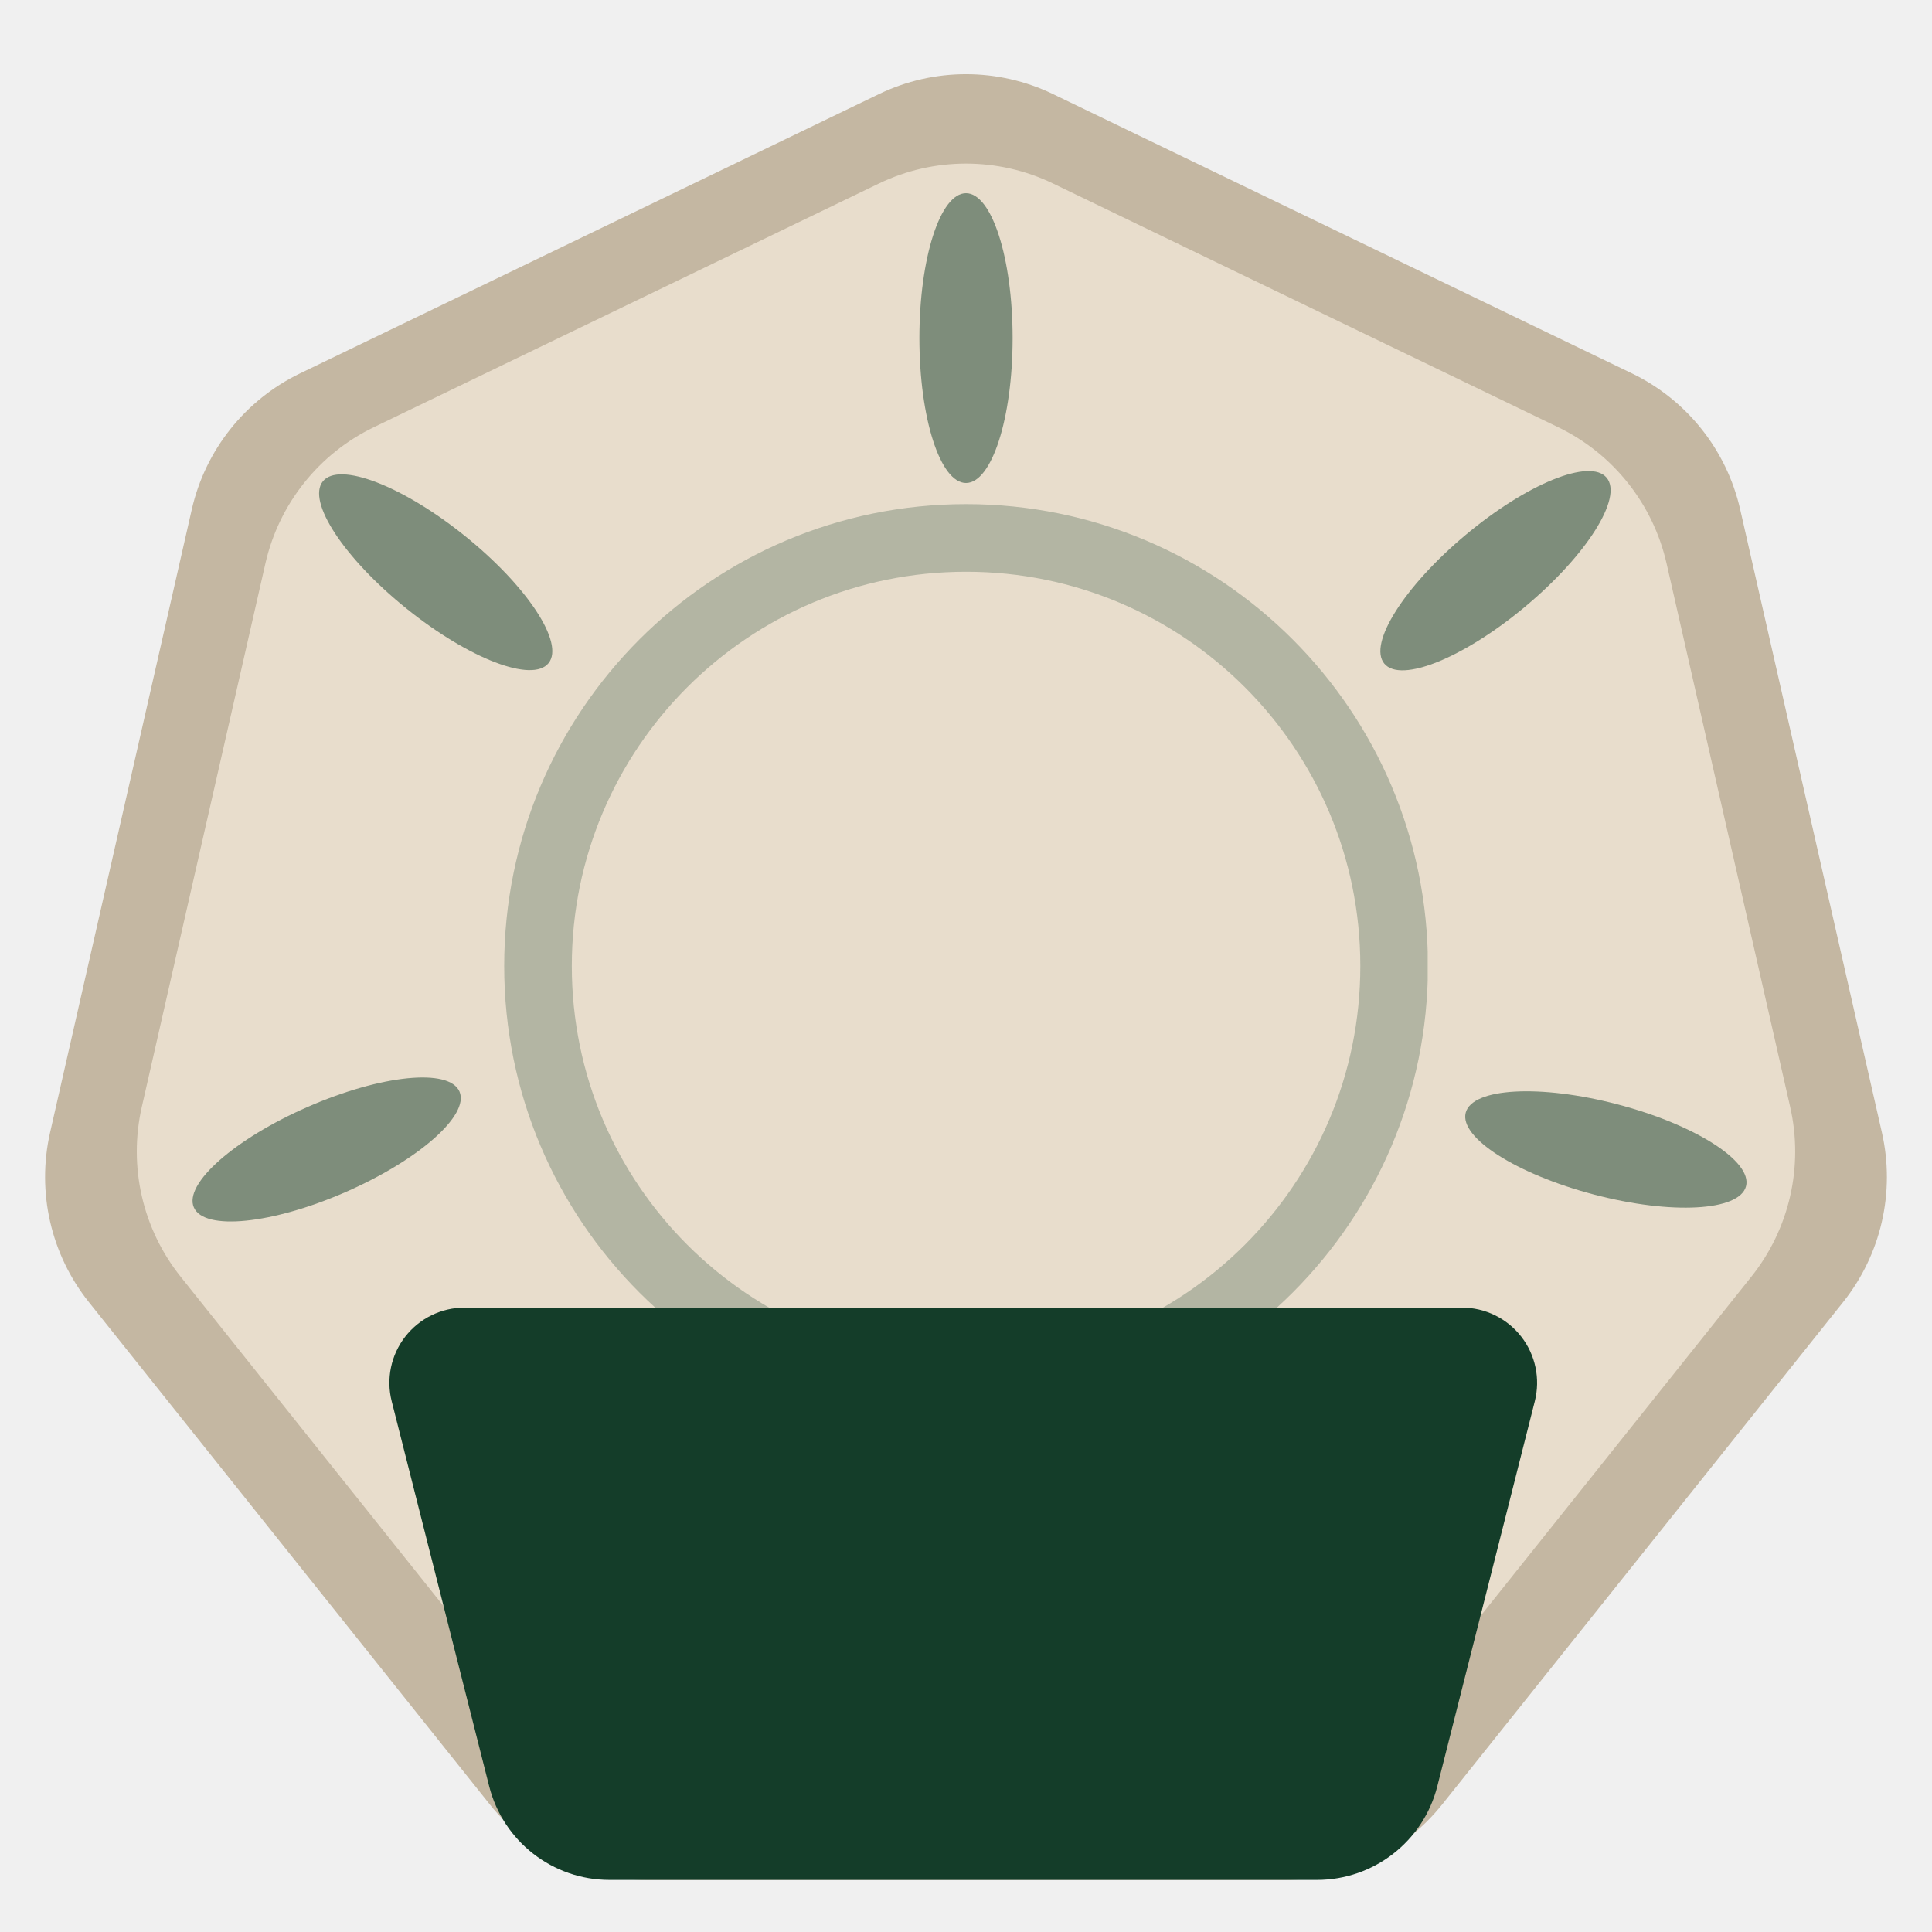
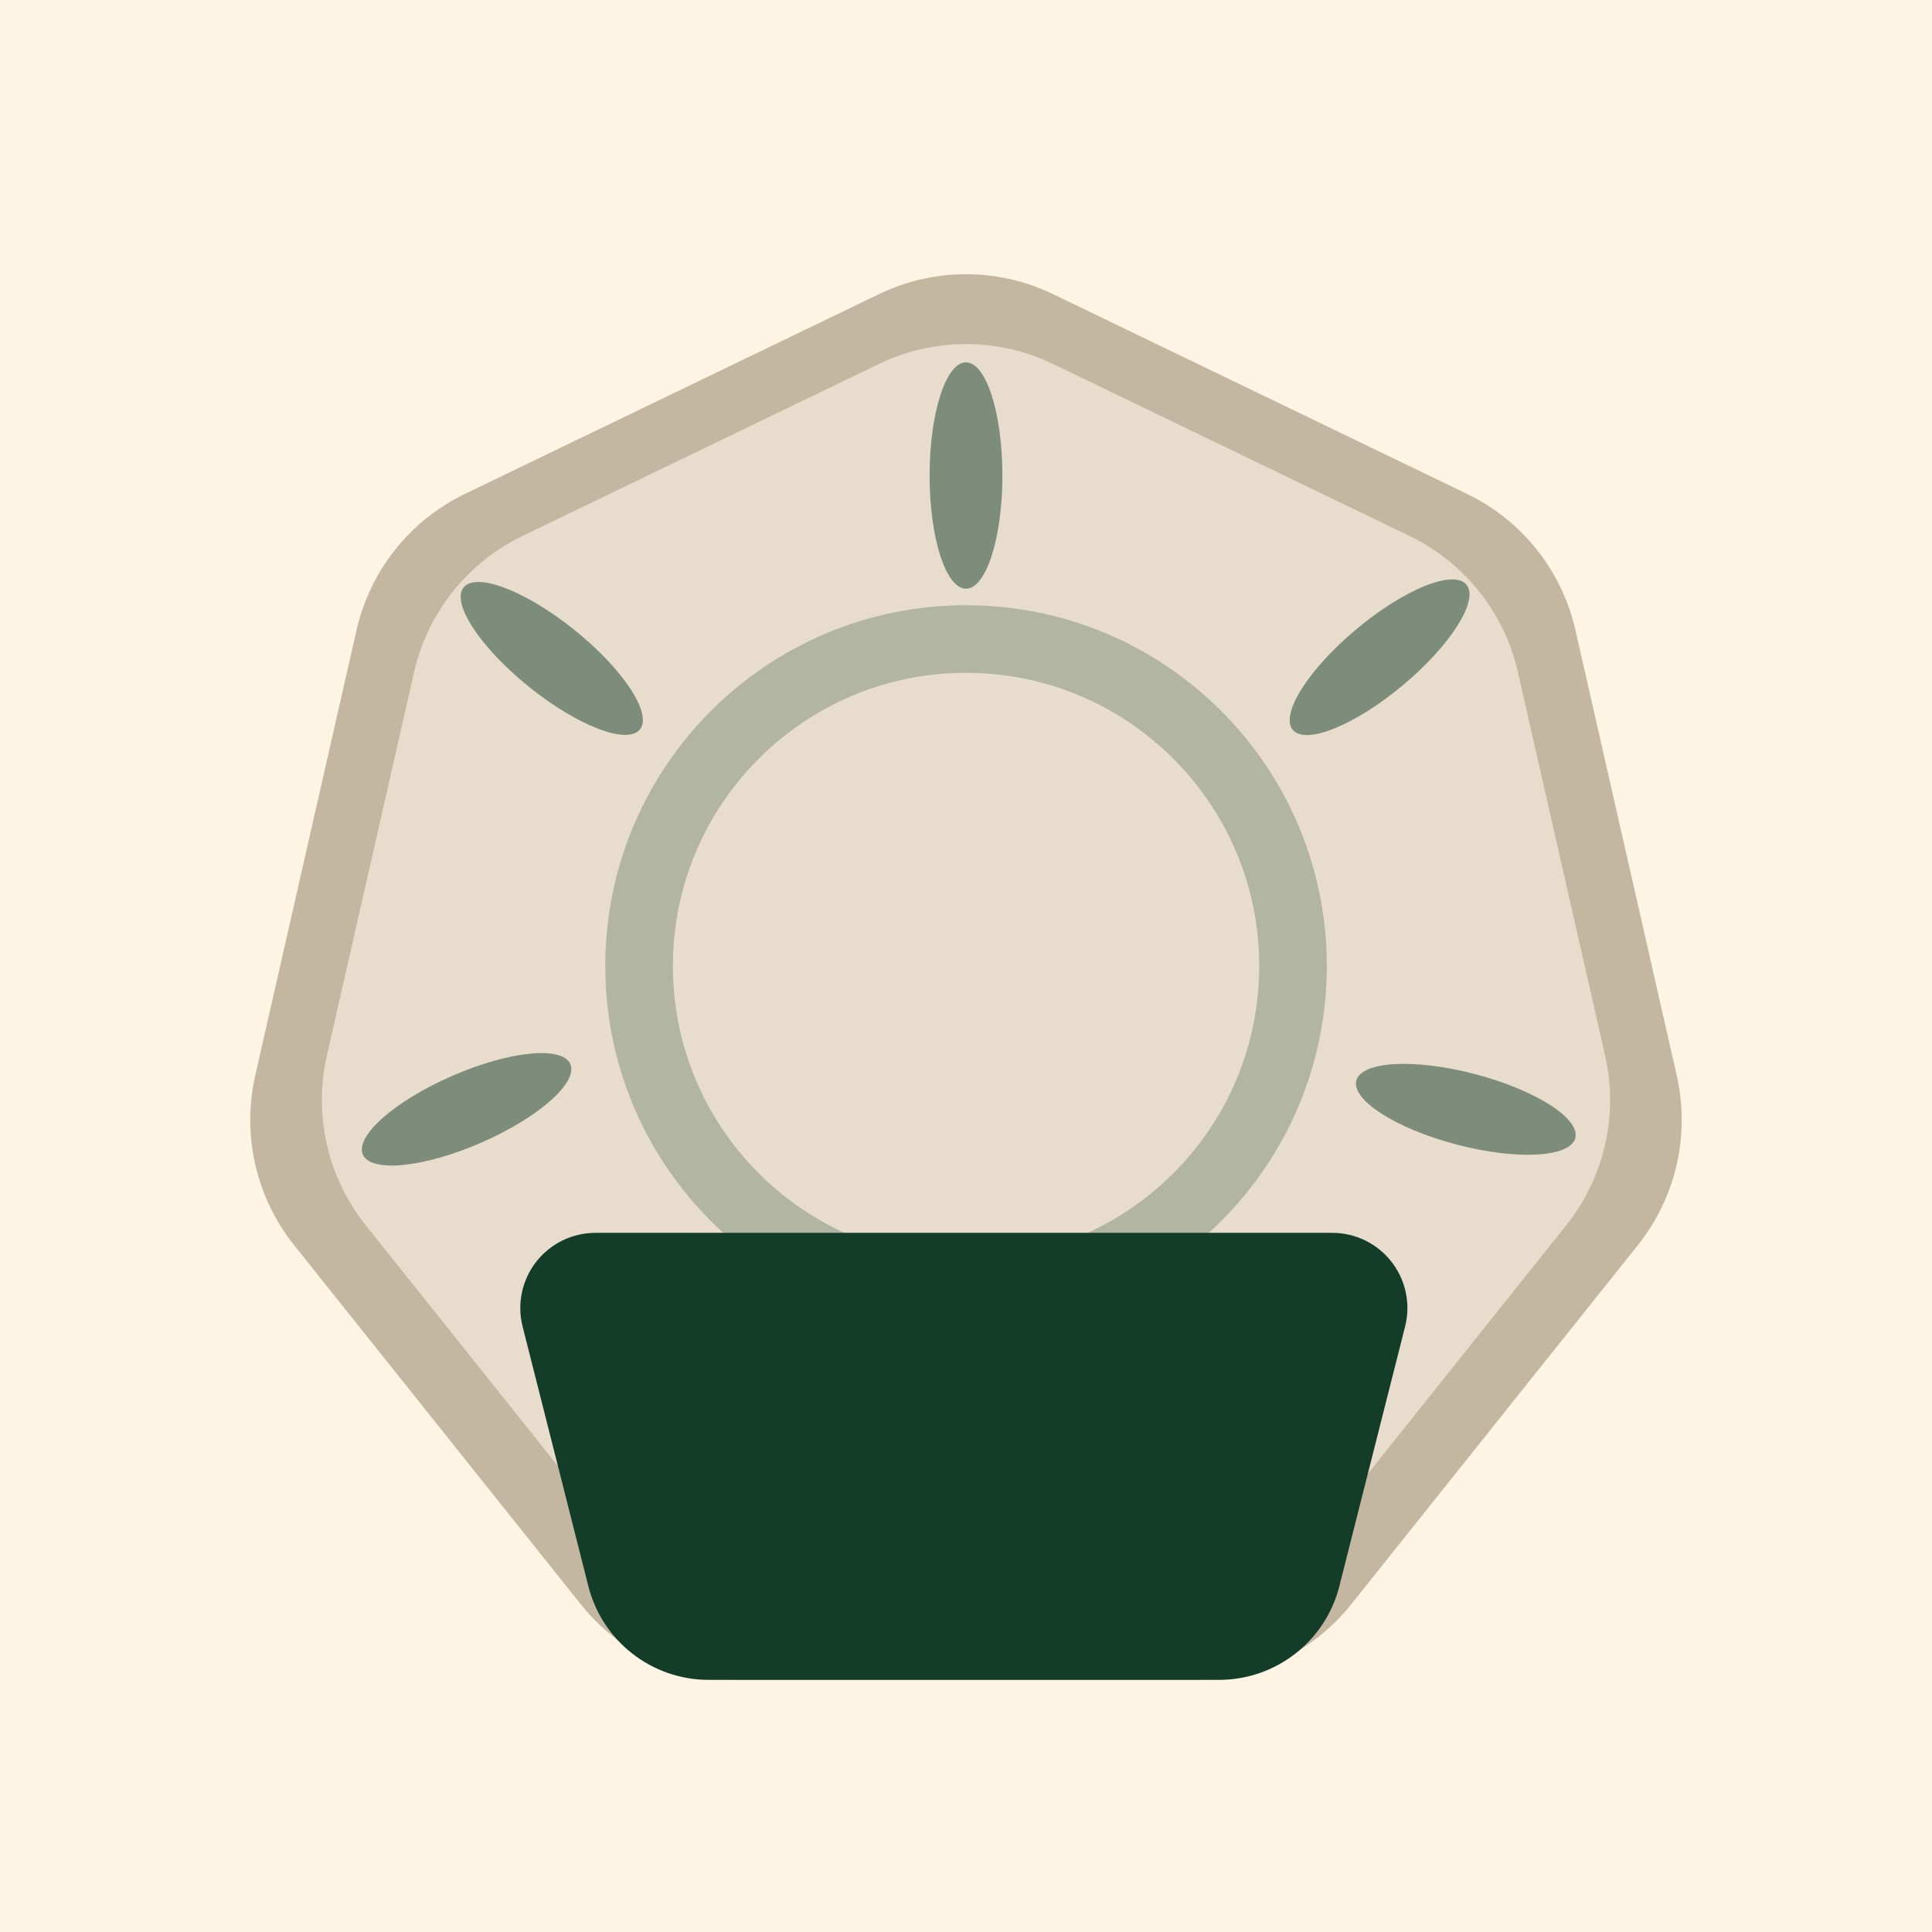
<svg xmlns="http://www.w3.org/2000/svg" width="2000" zoomAndPan="magnify" viewBox="0 0 1500 1500" height="2000" preserveAspectRatio="xMidYMid meet" version="1.0">
  <defs>
-     <filter x="0%" y="0%" width="100%" height="100%" id="074b6f2488">
+     <filter x="0%" y="0%" width="100%" height="100%" id="4eef89c4c0">
      <feColorMatrix values="0 0 0 0 1 0 0 0 0 1 0 0 0 0 1 0 0 0 1 0" color-interpolation-filters="sRGB" />
    </filter>
-     <clipPath id="e243444a38">
-       <path d="M 35 57.07 L 1465 57.07 L 1465 1459.559 L 35 1459.559 Z M 35 57.07 " clip-rule="nonzero" />
-     </clipPath>
-     <clipPath id="87c9927efd">
-       <path d="M 817.539 73.031 L 1266.914 289.852 C 1309.598 310.449 1340.582 349.363 1351.094 395.574 L 1461.102 879.273 C 1471.613 925.492 1460.516 973.98 1430.945 1011.023 L 1119.715 1400.945 C 1090.145 1437.988 1045.324 1459.559 997.93 1459.559 L 502.055 1459.559 C 454.656 1459.559 409.836 1437.988 380.27 1400.945 L 69.035 1011.023 C 39.469 973.98 28.371 925.492 38.883 879.273 L 148.891 395.574 C 159.402 349.363 190.387 310.449 233.07 289.852 L 682.445 73.031 C 725.121 52.441 774.863 52.441 817.539 73.031 Z M 817.539 73.031 " clip-rule="nonzero" />
-     </clipPath>
-     <clipPath id="aeeea04fb6">
-       <path d="M 0 0.07 L 1430 0.07 L 1430 1402.559 L 0 1402.559 Z M 0 0.07 " clip-rule="nonzero" />
-     </clipPath>
-     <clipPath id="9492924d4f">
-       <path d="M 782.539 16.031 L 1231.914 232.852 C 1274.598 253.449 1305.582 292.363 1316.094 338.574 L 1426.102 822.273 C 1436.613 868.492 1425.516 916.98 1395.945 954.023 L 1084.715 1343.945 C 1055.145 1380.988 1010.324 1402.559 962.93 1402.559 L 467.055 1402.559 C 419.656 1402.559 374.836 1380.988 345.27 1343.945 L 34.035 954.023 C 4.469 916.98 -6.629 868.492 3.883 822.273 L 113.891 338.574 C 124.402 292.363 155.387 253.449 198.07 232.852 L 647.445 16.031 C 690.121 -4.559 739.863 -4.559 782.539 16.031 Z M 782.539 16.031 " clip-rule="nonzero" />
-     </clipPath>
-     <clipPath id="07dfef0034">
-       <rect x="0" width="1430" y="0" height="1403" />
-     </clipPath>
-     <clipPath id="c1e7fd1394">
-       <path d="M 106 127 L 1394 127 L 1394 1390.137 L 106 1390.137 Z M 106 127 " clip-rule="nonzero" />
-     </clipPath>
-     <clipPath id="4d6b66206f">
-       <path d="M 817.539 142.453 L 1209.73 331.684 C 1252.414 352.281 1283.398 391.191 1293.91 437.406 L 1389.902 859.473 C 1400.414 905.688 1389.316 954.176 1359.746 991.219 L 1088.121 1331.523 C 1058.551 1368.566 1013.73 1390.137 966.332 1390.137 L 533.652 1390.137 C 486.254 1390.137 441.434 1368.566 411.863 1331.523 L 140.238 991.219 C 110.672 954.176 99.57 905.688 110.082 859.473 L 206.074 437.406 C 216.586 391.191 247.57 352.281 290.254 331.684 L 682.445 142.453 C 725.121 121.859 774.863 121.859 817.539 142.453 Z M 817.539 142.453 " clip-rule="nonzero" />
-     </clipPath>
-     <clipPath id="223485ddad">
-       <path d="M 0 0 L 1288 0 L 1288 1263.137 L 0 1263.137 Z M 0 0 " clip-rule="nonzero" />
-     </clipPath>
-     <clipPath id="21857658b1">
-       <path d="M 711.539 15.453 L 1103.73 204.684 C 1146.414 225.281 1177.398 264.191 1187.91 310.406 L 1283.902 732.473 C 1294.414 778.688 1283.316 827.176 1253.746 864.219 L 982.121 1204.523 C 952.551 1241.566 907.73 1263.137 860.332 1263.137 L 427.652 1263.137 C 380.254 1263.137 335.434 1241.566 305.863 1204.523 L 34.238 864.219 C 4.672 827.176 -6.43 778.688 4.082 732.473 L 100.074 310.406 C 110.586 264.191 141.57 225.281 184.254 204.684 L 576.445 15.453 C 619.121 -5.141 668.863 -5.141 711.539 15.453 Z M 711.539 15.453 " clip-rule="nonzero" />
-     </clipPath>
-     <clipPath id="6983177e55">
-       <rect x="0" width="1288" y="0" height="1264" />
-     </clipPath>
-     <mask id="ba50786e3c">
-       <g filter="url(#074b6f2488)">
+     <clipPath id="766851b989">
+       <path d="M 194 212 L 1306 212 L 1306 1304.246 L 194 1304.246 Z M 194 212 " clip-rule="nonzero" />
+     </clipPath>
+     <clipPath id="bd46863947">
+       <path d="M 817.539 228.344 L 1138.98 383.438 C 1181.668 404.035 1212.652 442.949 1223.16 489.164 L 1301.809 834.973 C 1312.32 881.188 1301.223 929.676 1271.656 966.719 L 1049.031 1245.629 C 1019.461 1282.676 974.641 1304.246 927.242 1304.246 L 572.742 1304.246 C 525.348 1304.246 480.523 1282.676 450.957 1245.629 L 228.332 966.719 C 198.762 929.676 187.664 881.188 198.176 834.973 L 276.824 489.164 C 287.336 442.949 318.32 404.035 361.004 383.438 L 682.445 228.344 C 725.125 207.754 774.863 207.754 817.539 228.344 Z M 817.539 228.344 " clip-rule="nonzero" />
+     </clipPath>
+     <clipPath id="eb0b012473">
+       <path d="M 0 0 L 1112 0 L 1112 1092.246 L 0 1092.246 Z M 0 0 " clip-rule="nonzero" />
+     </clipPath>
+     <clipPath id="2a5f9973e2">
+       <path d="M 623.539 16.344 L 944.98 171.438 C 987.668 192.035 1018.652 230.949 1029.16 277.164 L 1107.809 622.973 C 1118.32 669.188 1107.223 717.676 1077.656 754.719 L 855.031 1033.629 C 825.461 1070.676 780.641 1092.246 733.242 1092.246 L 378.742 1092.246 C 331.348 1092.246 286.523 1070.676 256.957 1033.629 L 34.332 754.719 C 4.762 717.676 -6.336 669.188 4.176 622.973 L 82.824 277.164 C 93.336 230.949 124.32 192.035 167.004 171.438 L 488.445 16.344 C 531.125 -4.246 580.863 -4.246 623.539 16.344 Z M 623.539 16.344 " clip-rule="nonzero" />
+     </clipPath>
+     <clipPath id="903fcb6556">
+       <rect x="0" width="1112" y="0" height="1093" />
+     </clipPath>
+     <clipPath id="84b9d25f49">
+       <path d="M 249 267 L 1251 267 L 1251 1250.02 L 249 1250.02 Z M 249 267 " clip-rule="nonzero" />
+     </clipPath>
+     <clipPath id="2878e9a036">
+       <path d="M 817.543 282.57 L 1094.316 416.113 C 1137 436.711 1167.984 475.621 1178.496 521.836 L 1246.195 819.504 C 1256.707 865.719 1245.609 914.207 1216.039 951.25 L 1024.352 1191.406 C 994.781 1228.449 949.961 1250.02 902.566 1250.02 L 597.422 1250.02 C 550.027 1250.02 505.207 1228.449 475.637 1191.406 L 283.949 951.25 C 254.379 914.207 243.281 865.719 253.793 819.504 L 321.492 521.836 C 332.004 475.621 362.988 436.711 405.672 416.113 L 682.445 282.57 C 725.125 261.98 774.863 261.98 817.543 282.57 Z M 817.543 282.57 " clip-rule="nonzero" />
+     </clipPath>
+     <clipPath id="8cae89dc1d">
+       <path d="M 0 0 L 1002 0 L 1002 983.02 L 0 983.02 Z M 0 0 " clip-rule="nonzero" />
+     </clipPath>
+     <clipPath id="bc68bc54b9">
+       <path d="M 568.543 15.57 L 845.316 149.113 C 888 169.711 918.984 208.621 929.496 254.836 L 997.195 552.504 C 1007.707 598.719 996.609 647.207 967.039 684.25 L 775.352 924.406 C 745.781 961.449 700.961 983.02 653.566 983.02 L 348.422 983.02 C 301.027 983.02 256.207 961.449 226.637 924.406 L 34.949 684.25 C 5.379 647.207 -5.719 598.719 4.793 552.504 L 72.492 254.836 C 83.004 208.621 113.988 169.711 156.672 149.113 L 433.445 15.57 C 476.125 -5.02 525.863 -5.02 568.543 15.57 Z M 568.543 15.57 " clip-rule="nonzero" />
+     </clipPath>
+     <clipPath id="ebe71f461b">
+       <rect x="0" width="1002" y="0" height="984" />
+     </clipPath>
+     <mask id="d17e5914d2">
+       <g filter="url(#4eef89c4c0)">
        <rect x="-150" width="1800" fill="#000000" y="-150" height="1800" fill-opacity="0.25" />
      </g>
    </mask>
-     <clipPath id="a3a96afc9d">
-       <path d="M 213.453 213.398 L 930.453 213.398 L 930.453 930.398 L 213.453 930.398 Z M 213.453 213.398 " clip-rule="nonzero" />
-     </clipPath>
-     <clipPath id="4dfe33c46c">
-       <path d="M 572.055 213.398 C 374.004 213.398 213.453 373.949 213.453 572 C 213.453 770.051 374.004 930.598 572.055 930.598 C 770.102 930.598 930.652 770.051 930.652 572 C 930.652 373.949 770.102 213.398 572.055 213.398 Z M 572.055 213.398 " clip-rule="nonzero" />
-     </clipPath>
-     <clipPath id="67ee064bb2">
-       <rect x="0" width="1144" y="0" height="1144" />
-     </clipPath>
-     <clipPath id="61ea863e93">
-       <path d="M 302 1015.23 L 1193.453 1015.23 L 1193.453 1459.559 L 302 1459.559 Z M 302 1015.23 " clip-rule="nonzero" />
-     </clipPath>
-     <clipPath id="2488cd1e1c">
-       <path d="M 473.203 1459.559 L 1022.523 1459.559 C 1066.629 1459.559 1105.105 1429.613 1115.93 1386.855 L 1191.613 1087.938 C 1196.031 1070.48 1192.148 1051.961 1181.09 1037.754 C 1170.027 1023.543 1153.027 1015.23 1135.023 1015.23 L 360.703 1015.23 C 342.699 1015.23 325.699 1023.543 314.637 1037.754 C 303.578 1051.961 299.695 1070.48 304.113 1087.938 L 379.797 1386.855 C 390.621 1429.613 429.098 1459.559 473.203 1459.559 Z M 473.203 1459.559 " clip-rule="nonzero" />
-     </clipPath>
-     <clipPath id="18f9fba1b5">
-       <path d="M 0 0.23 L 891.453 0.23 L 891.453 444.559 L 0 444.559 Z M 0 0.23 " clip-rule="nonzero" />
-     </clipPath>
-     <clipPath id="54094fb1a0">
-       <path d="M 171.203 444.559 L 720.523 444.559 C 764.629 444.559 803.105 414.613 813.93 371.855 L 889.613 72.938 C 894.031 55.48 890.148 36.961 879.09 22.754 C 868.027 8.543 851.027 0.23 833.023 0.23 L 58.703 0.23 C 40.699 0.23 23.699 8.543 12.637 22.754 C 1.578 36.961 -2.305 55.48 2.113 72.938 L 77.797 371.855 C 88.621 414.613 127.098 444.559 171.203 444.559 Z M 171.203 444.559 " clip-rule="nonzero" />
-     </clipPath>
-     <clipPath id="a00e442a91">
-       <rect x="0" width="892" y="0" height="445" />
-     </clipPath>
-     <mask id="b860c1d951">
-       <g filter="url(#074b6f2488)">
-         <rect x="-150" width="1800" fill="#000000" y="-150" height="1800" fill-opacity="0.5" />
-       </g>
-     </mask>
-     <clipPath id="f5ff426f96">
-       <path d="M 0.812 1 L 73.188 1 L 73.188 226 L 0.812 226 Z M 0.812 1 " clip-rule="nonzero" />
-     </clipPath>
-     <clipPath id="3ea955c29f">
-       <path d="M 0.812 113.5 C 0.812 51.367 17.016 1 37 1 C 56.984 1 73.188 51.367 73.188 113.5 C 73.188 175.633 56.984 226 37 226 C 17.016 226 0.812 175.633 0.812 113.5 Z M 0.812 113.5 " clip-rule="nonzero" />
-     </clipPath>
-     <clipPath id="f8727215c7">
-       <path d="M 0.812 0 L 73.188 0 L 73.188 225 L 0.812 225 Z M 0.812 0 " clip-rule="nonzero" />
-     </clipPath>
-     <clipPath id="dc4a9da99b">
-       <path d="M 0.812 112.5 C 0.812 50.367 17.016 0 37 0 C 56.984 0 73.188 50.367 73.188 112.5 C 73.188 174.633 56.984 225 37 225 C 17.016 225 0.812 174.633 0.812 112.5 Z M 0.812 112.5 " clip-rule="nonzero" />
-     </clipPath>
-     <clipPath id="ad1c39a069">
-       <rect x="0" width="74" y="0" height="225" />
-     </clipPath>
-     <clipPath id="01e6d075e8">
-       <rect x="0" width="74" y="0" height="227" />
-     </clipPath>
-     <mask id="e030658d2d">
-       <g filter="url(#074b6f2488)">
-         <rect x="-150" width="1800" fill="#000000" y="-150" height="1800" fill-opacity="0.5" />
-       </g>
-     </mask>
-     <clipPath id="2962cd096e">
-       <path d="M 20 23 L 200 23 L 200 179 L 20 179 Z M 20 23 " clip-rule="nonzero" />
-     </clipPath>
-     <clipPath id="3b1d1a6757">
-       <path d="M 0.586 145.523 L 173.191 1.121 L 219.633 56.633 L 47.027 201.035 Z M 0.586 145.523 " clip-rule="nonzero" />
-     </clipPath>
-     <clipPath id="4f640de60e">
-       <path d="M 86.875 73.336 C 134.527 33.469 183.555 13.574 196.379 28.902 C 209.203 44.234 180.969 88.98 133.312 128.848 C 85.66 168.715 36.633 188.609 23.809 173.277 C 10.984 157.949 39.219 113.203 86.875 73.336 Z M 86.875 73.336 " clip-rule="nonzero" />
-     </clipPath>
-     <clipPath id="18f6df565b">
-       <path d="M 0 0 L 180 0 L 180 156 L 0 156 Z M 0 0 " clip-rule="nonzero" />
-     </clipPath>
-     <clipPath id="348d5f7f13">
-       <path d="M -19.414 122.523 L 153.191 -21.879 L 199.633 33.633 L 27.027 178.035 Z M -19.414 122.523 " clip-rule="nonzero" />
-     </clipPath>
-     <clipPath id="1574381247">
-       <path d="M 66.875 50.336 C 114.527 10.469 163.555 -9.426 176.379 5.902 C 189.203 21.234 160.969 65.98 113.312 105.848 C 65.66 145.715 16.633 165.609 3.809 150.277 C -9.016 134.949 19.219 90.203 66.875 50.336 Z M 66.875 50.336 " clip-rule="nonzero" />
-     </clipPath>
-     <clipPath id="a47ffd88e1">
-       <rect x="0" width="180" y="0" height="156" />
-     </clipPath>
-     <clipPath id="8ff92833f8">
-       <rect x="0" width="220" y="0" height="202" />
-     </clipPath>
-     <mask id="1add710698">
-       <g filter="url(#074b6f2488)">
-         <rect x="-150" width="1800" fill="#000000" y="-150" height="1800" fill-opacity="0.5" />
-       </g>
-     </mask>
-     <clipPath id="013b79cdf3">
-       <path d="M 9 19 L 228 19 L 228 110 L 9 110 Z M 9 19 " clip-rule="nonzero" />
-     </clipPath>
-     <clipPath id="6a35c09329">
-       <path d="M 19.172 0.883 L 236.836 58.027 L 218.457 128.031 L 0.793 70.887 Z M 19.172 0.883 " clip-rule="nonzero" />
-     </clipPath>
-     <clipPath id="43ccfd4fe9">
-       <path d="M 127.984 29.449 C 188.078 45.227 232.68 73.688 227.605 93.02 C 222.531 112.352 169.699 115.23 109.605 99.453 C 49.508 83.676 4.906 55.215 9.98 35.887 C 15.055 16.555 67.887 13.672 127.984 29.449 Z M 127.984 29.449 " clip-rule="nonzero" />
-     </clipPath>
-     <clipPath id="ca96f1ac4b">
-       <path d="M 0 0 L 219 0 L 219 91 L 0 91 Z M 0 0 " clip-rule="nonzero" />
-     </clipPath>
-     <clipPath id="3d453e967b">
-       <path d="M 10.172 -18.117 L 227.836 39.027 L 209.457 109.031 L -8.207 51.887 Z M 10.172 -18.117 " clip-rule="nonzero" />
-     </clipPath>
-     <clipPath id="df52a5c414">
-       <path d="M 118.984 10.449 C 179.078 26.227 223.68 54.688 218.605 74.02 C 213.531 93.352 160.699 96.23 100.605 80.453 C 40.508 64.676 -4.094 36.215 0.98 16.887 C 6.055 -2.445 58.887 -5.328 118.984 10.449 Z M 118.984 10.449 " clip-rule="nonzero" />
-     </clipPath>
-     <clipPath id="703aa201bd">
-       <rect x="0" width="219" y="0" height="91" />
-     </clipPath>
-     <clipPath id="5372a54fe3">
-       <rect x="0" width="237" y="0" height="129" />
-     </clipPath>
-     <mask id="6377c3d7ee">
-       <g filter="url(#074b6f2488)">
-         <rect x="-150" width="1800" fill="#000000" y="-150" height="1800" fill-opacity="0.5" />
-       </g>
-     </mask>
-     <clipPath id="9eb6076330">
-       <path d="M 14 22 L 223 22 L 223 135 L 14 135 Z M 14 22 " clip-rule="nonzero" />
-     </clipPath>
-     <clipPath id="cfbb57992b">
-       <path d="M 236.203 66.633 L 29.941 156.625 L 0.996 90.289 L 207.262 0.297 Z M 236.203 66.633 " clip-rule="nonzero" />
-     </clipPath>
-     <clipPath id="3bb809c9f9">
-       <path d="M 133.09 111.621 C 76.145 136.465 23.5 141.758 15.508 123.441 C 7.516 105.121 47.203 70.129 104.148 45.285 C 161.098 20.438 213.742 15.145 221.734 33.465 C 229.727 51.781 190.039 86.773 133.09 111.621 Z M 133.09 111.621 " clip-rule="nonzero" />
-     </clipPath>
-     <clipPath id="863b5ee9d0">
-       <path d="M 0 0 L 209 0 L 209 113 L 0 113 Z M 0 0 " clip-rule="nonzero" />
-     </clipPath>
-     <clipPath id="85d86246a2">
-       <path d="M 222.203 44.633 L 15.941 134.625 L -13.004 68.289 L 193.262 -21.703 Z M 222.203 44.633 " clip-rule="nonzero" />
-     </clipPath>
-     <clipPath id="f7d3353271">
-       <path d="M 119.09 89.621 C 62.145 114.465 9.5 119.758 1.508 101.441 C -6.484 83.121 33.203 48.129 90.148 23.285 C 147.098 -1.562 199.742 -6.855 207.734 11.465 C 215.727 29.781 176.039 64.773 119.09 89.621 Z M 119.09 89.621 " clip-rule="nonzero" />
-     </clipPath>
-     <clipPath id="382a5c63f4">
-       <rect x="0" width="209" y="0" height="113" />
-     </clipPath>
-     <clipPath id="3340c1e5bb">
-       <rect x="0" width="237" y="0" height="157" />
-     </clipPath>
-     <mask id="dfc7daa52c">
-       <g filter="url(#074b6f2488)">
-         <rect x="-150" width="1800" fill="#000000" y="-150" height="1800" fill-opacity="0.5" />
-       </g>
-     </mask>
-     <clipPath id="e6c59f5c32">
-       <path d="M 20 23 L 202 23 L 202 176 L 20 176 Z M 20 23 " clip-rule="nonzero" />
-     </clipPath>
-     <clipPath id="6a87f4eca7">
-       <path d="M 176.207 198.035 L 0.93 56.891 L 46.32 0.52 L 221.602 141.664 Z M 176.207 198.035 " clip-rule="nonzero" />
-     </clipPath>
-     <clipPath id="8ed3a4f996">
-       <path d="M 88.586 127.477 C 40.191 88.508 11.121 44.301 23.656 28.734 C 36.191 13.168 85.582 32.137 133.977 71.105 C 182.371 110.074 211.438 154.281 198.902 169.848 C 186.367 185.414 136.977 166.445 88.586 127.477 Z M 88.586 127.477 " clip-rule="nonzero" />
-     </clipPath>
-     <clipPath id="4fc1c4f7d5">
-       <path d="M 0 0 L 182 0 L 182 153 L 0 153 Z M 0 0 " clip-rule="nonzero" />
-     </clipPath>
-     <clipPath id="37c2a3611f">
-       <path d="M 156.207 175.035 L -19.07 33.891 L 26.32 -22.48 L 201.602 118.664 Z M 156.207 175.035 " clip-rule="nonzero" />
-     </clipPath>
-     <clipPath id="e39831ad43">
-       <path d="M 68.586 104.477 C 20.191 65.508 -8.879 21.301 3.656 5.734 C 16.191 -9.832 65.582 9.137 113.977 48.105 C 162.371 87.074 191.438 131.281 178.902 146.848 C 166.367 162.414 116.977 143.445 68.586 104.477 Z M 68.586 104.477 " clip-rule="nonzero" />
-     </clipPath>
-     <clipPath id="208cd9d7ea">
-       <rect x="0" width="182" y="0" height="153" />
-     </clipPath>
-     <clipPath id="abe5189b2d">
-       <rect x="0" width="222" y="0" height="199" />
+     <clipPath id="9f221e626d">
+       <path d="M 210.934 210.895 L 771.137 210.895 L 771.137 771.098 L 210.934 771.098 Z M 210.934 210.895 " clip-rule="nonzero" />
+     </clipPath>
+     <clipPath id="a0b3a19e60">
+       <path d="M 491.035 210.895 C 336.34 210.895 210.934 336.297 210.934 490.996 C 210.934 645.691 336.34 771.098 491.035 771.098 C 645.734 771.098 771.137 645.691 771.137 490.996 C 771.137 336.297 645.734 210.895 491.035 210.895 Z M 491.035 210.895 " clip-rule="nonzero" />
+     </clipPath>
+     <clipPath id="56d2a22443">
+       <rect x="0" width="982" y="0" height="982" />
+     </clipPath>
+     <clipPath id="7be03489ac">
+       <path d="M 403.602 957.176 L 1093 957.176 L 1093 1304.246 L 403.602 1304.246 Z M 403.602 957.176 " clip-rule="nonzero" />
+     </clipPath>
+     <clipPath id="76d6c2305b">
+       <path d="M 550.207 1304.246 L 946.453 1304.246 C 990.562 1304.246 1029.035 1274.297 1039.863 1231.543 L 1090.922 1029.883 C 1095.34 1012.426 1091.457 993.906 1080.395 979.695 C 1069.336 965.488 1052.336 957.176 1034.328 957.176 L 462.332 957.176 C 444.324 957.176 427.328 965.488 416.266 979.695 C 405.207 993.906 401.32 1012.426 405.742 1029.883 L 456.801 1231.543 C 467.625 1274.297 506.102 1304.246 550.207 1304.246 Z M 550.207 1304.246 " clip-rule="nonzero" />
+     </clipPath>
+     <clipPath id="aeb445a76c">
+       <path d="M 0.602 0.176 L 690 0.176 L 690 347.246 L 0.602 347.246 Z M 0.602 0.176 " clip-rule="nonzero" />
+     </clipPath>
+     <clipPath id="9e398723ba">
+       <path d="M 147.207 347.246 L 543.453 347.246 C 587.562 347.246 626.035 317.297 636.863 274.543 L 687.922 72.883 C 692.34 55.426 688.457 36.906 677.395 22.695 C 666.336 8.488 649.336 0.176 631.328 0.176 L 59.332 0.176 C 41.324 0.176 24.328 8.488 13.266 22.695 C 2.207 36.906 -1.68 55.426 2.742 72.883 L 53.801 274.543 C 64.625 317.297 103.102 347.246 147.207 347.246 Z M 147.207 347.246 " clip-rule="nonzero" />
+     </clipPath>
+     <clipPath id="f8391ef190">
+       <rect x="0" width="690" y="0" height="348" />
+     </clipPath>
+     <mask id="0a9946a6bd">
+       <g filter="url(#4eef89c4c0)">
+         <rect x="-150" width="1800" fill="#000000" y="-150" height="1800" fill-opacity="0.5" />
+       </g>
+     </mask>
+     <clipPath id="49a46571d8">
+       <path d="M 0.73 0.297 L 57.266 0.297 L 57.266 176.078 L 0.73 176.078 Z M 0.73 0.297 " clip-rule="nonzero" />
+     </clipPath>
+     <clipPath id="fa0ed39dc0">
+       <path d="M 0.73 88.203 C 0.73 39.672 13.387 0.328 29 0.328 C 44.609 0.328 57.266 39.672 57.266 88.203 C 57.266 136.734 44.609 176.078 29 176.078 C 13.387 176.078 0.73 136.734 0.73 88.203 Z M 0.73 88.203 " clip-rule="nonzero" />
+     </clipPath>
+     <clipPath id="7d7edaddab">
+       <path d="M 0.73 0.297 L 57.266 0.297 L 57.266 176.078 L 0.73 176.078 Z M 0.73 0.297 " clip-rule="nonzero" />
+     </clipPath>
+     <clipPath id="23c6a33333">
+       <path d="M 0.73 88.203 C 0.73 39.672 13.387 0.328 29 0.328 C 44.609 0.328 57.266 39.672 57.266 88.203 C 57.266 136.734 44.609 176.078 29 176.078 C 13.387 176.078 0.73 136.734 0.73 88.203 Z M 0.73 88.203 " clip-rule="nonzero" />
+     </clipPath>
+     <clipPath id="aa039d3762">
+       <rect x="0" width="58" y="0" height="177" />
+     </clipPath>
+     <clipPath id="ecabefaeb4">
+       <rect x="0" width="58" y="0" height="177" />
+     </clipPath>
+     <mask id="cb47048e5f">
+       <g filter="url(#4eef89c4c0)">
+         <rect x="-150" width="1800" fill="#000000" y="-150" height="1800" fill-opacity="0.5" />
+       </g>
+     </mask>
+     <clipPath id="79d11f4952">
+       <path d="M 16 17 L 156 17 L 156 139 L 16 139 Z M 16 17 " clip-rule="nonzero" />
+     </clipPath>
+     <clipPath id="6ea74f2ba7">
+       <path d="M 0.574 112.973 L 135.398 0.18 L 171.672 43.539 L 36.848 156.336 Z M 0.574 112.973 " clip-rule="nonzero" />
+     </clipPath>
+     <clipPath id="0fd96a598e">
+       <path d="M 67.973 56.586 C 105.195 25.445 143.492 9.906 153.512 21.883 C 163.527 33.855 141.473 68.805 104.25 99.949 C 67.023 131.09 28.73 146.629 18.711 134.656 C 8.695 122.68 30.75 87.73 67.973 56.586 Z M 67.973 56.586 " clip-rule="nonzero" />
+     </clipPath>
+     <clipPath id="a128cdfb88">
+       <path d="M 0 0 L 140 0 L 140 122 L 0 122 Z M 0 0 " clip-rule="nonzero" />
+     </clipPath>
+     <clipPath id="d9c658c794">
+       <path d="M -15.426 95.973 L 119.398 -16.82 L 155.672 26.539 L 20.848 139.336 Z M -15.426 95.973 " clip-rule="nonzero" />
+     </clipPath>
+     <clipPath id="8cc3389d7c">
+       <path d="M 51.973 39.586 C 89.195 8.445 127.492 -7.094 137.512 4.883 C 147.527 16.855 125.473 51.805 88.25 82.949 C 51.023 114.09 12.73 129.629 2.711 117.656 C -7.305 105.68 14.75 70.73 51.973 39.586 Z M 51.973 39.586 " clip-rule="nonzero" />
+     </clipPath>
+     <clipPath id="989b9217ee">
+       <rect x="0" width="140" y="0" height="122" />
+     </clipPath>
+     <clipPath id="362cd52db7">
+       <rect x="0" width="172" y="0" height="157" />
+     </clipPath>
+     <mask id="37d6603c81">
+       <g filter="url(#4eef89c4c0)">
+         <rect x="-150" width="1800" fill="#000000" y="-150" height="1800" fill-opacity="0.5" />
+       </g>
+     </mask>
+     <clipPath id="8564302356">
+       <path d="M 7 14 L 179 14 L 179 86 L 7 86 Z M 7 14 " clip-rule="nonzero" />
+     </clipPath>
+     <clipPath id="e0d28c261f">
+       <path d="M 15.234 0.617 L 185.254 45.254 L 170.898 99.934 L 0.879 55.297 Z M 15.234 0.617 " clip-rule="nonzero" />
+     </clipPath>
+     <clipPath id="70a65851b8">
+       <path d="M 100.23 22.934 C 147.172 35.254 182.012 57.488 178.047 72.586 C 174.082 87.688 132.816 89.938 85.875 77.613 C 38.934 65.289 4.094 43.059 8.055 27.957 C 12.02 12.859 53.289 10.609 100.23 22.934 Z M 100.23 22.934 " clip-rule="nonzero" />
+     </clipPath>
+     <clipPath id="633240edbb">
+       <path d="M 0 0 L 172 0 L 172 72 L 0 72 Z M 0 0 " clip-rule="nonzero" />
+     </clipPath>
+     <clipPath id="cd4be9bf31">
+       <path d="M 8.234 -13.383 L 178.254 31.254 L 163.898 85.934 L -6.121 41.297 Z M 8.234 -13.383 " clip-rule="nonzero" />
+     </clipPath>
+     <clipPath id="5de846e37a">
+       <path d="M 93.23 8.934 C 140.172 21.254 175.012 43.488 171.047 58.586 C 167.082 73.688 125.816 75.938 78.875 63.613 C 31.934 51.289 -2.906 29.059 1.055 13.957 C 5.02 -1.141 46.289 -3.391 93.23 8.934 Z M 93.23 8.934 " clip-rule="nonzero" />
+     </clipPath>
+     <clipPath id="5f94863b40">
+       <rect x="0" width="172" y="0" height="72" />
+     </clipPath>
+     <clipPath id="e77c49fa83">
+       <rect x="0" width="186" y="0" height="101" />
+     </clipPath>
+     <mask id="6d58442749">
+       <g filter="url(#4eef89c4c0)">
+         <rect x="-150" width="1800" fill="#000000" y="-150" height="1800" fill-opacity="0.5" />
+       </g>
+     </mask>
+     <clipPath id="9130a53e14">
+       <path d="M 10 17 L 174 17 L 174 105 L 10 105 Z M 10 17 " clip-rule="nonzero" />
+     </clipPath>
+     <clipPath id="ec3f877c74">
+       <path d="M 184.113 52.039 L 22.996 122.332 L 0.391 70.516 L 161.504 0.223 Z M 184.113 52.039 " clip-rule="nonzero" />
+     </clipPath>
+     <clipPath id="e9a729641b">
+       <path d="M 103.57 87.18 C 59.086 106.586 17.965 110.719 11.723 96.41 C 5.48 82.102 36.48 54.77 80.961 35.363 C 125.445 15.953 166.566 11.82 172.809 26.129 C 179.051 40.438 148.055 67.77 103.57 87.18 Z M 103.57 87.18 " clip-rule="nonzero" />
+     </clipPath>
+     <clipPath id="09f7d0b14d">
+       <path d="M 0 0 L 164 0 L 164 88 L 0 88 Z M 0 0 " clip-rule="nonzero" />
+     </clipPath>
+     <clipPath id="36e1e04849">
+       <path d="M 174.113 35.039 L 12.996 105.332 L -9.609 53.516 L 151.504 -16.777 Z M 174.113 35.039 " clip-rule="nonzero" />
+     </clipPath>
+     <clipPath id="ff590568fe">
+       <path d="M 93.57 70.18 C 49.086 89.586 7.965 93.719 1.723 79.41 C -4.52 65.102 26.48 37.77 70.961 18.363 C 115.445 -1.047 156.566 -5.18 162.809 9.129 C 169.051 23.438 138.055 50.77 93.57 70.18 Z M 93.57 70.18 " clip-rule="nonzero" />
+     </clipPath>
+     <clipPath id="10ab1c15c7">
+       <rect x="0" width="164" y="0" height="88" />
+     </clipPath>
+     <clipPath id="3f55780d8b">
+       <rect x="0" width="185" y="0" height="123" />
+     </clipPath>
+     <mask id="ee34e9c452">
+       <g filter="url(#4eef89c4c0)">
+         <rect x="-150" width="1800" fill="#000000" y="-150" height="1800" fill-opacity="0.5" />
+       </g>
+     </mask>
+     <clipPath id="97bd52ee47">
+       <path d="M 15 18 L 158 18 L 158 138 L 15 138 Z M 15 18 " clip-rule="nonzero" />
+     </clipPath>
+     <clipPath id="590606bd13">
+       <path d="M 137.113 155.332 L 0.199 45.086 L 35.656 1.055 L 172.57 111.301 Z M 137.113 155.332 " clip-rule="nonzero" />
+     </clipPath>
+     <clipPath id="4fe75539b5">
+       <path d="M 68.668 100.219 C 30.867 69.781 8.16 35.25 17.953 23.09 C 27.742 10.93 66.324 25.75 104.125 56.188 C 141.926 86.625 164.633 121.156 154.84 133.316 C 145.051 145.477 106.469 130.656 68.668 100.219 Z M 68.668 100.219 " clip-rule="nonzero" />
+     </clipPath>
+     <clipPath id="9a8d3aacf9">
+       <path d="M 0 0 L 143 0 L 143 120 L 0 120 Z M 0 0 " clip-rule="nonzero" />
+     </clipPath>
+     <clipPath id="bc407bb040">
+       <path d="M 122.113 137.332 L -14.801 27.086 L 20.656 -16.945 L 157.57 93.301 Z M 122.113 137.332 " clip-rule="nonzero" />
+     </clipPath>
+     <clipPath id="e33f0ff73a">
+       <path d="M 53.668 82.219 C 15.867 51.781 -6.84 17.25 2.953 5.09 C 12.742 -7.07 51.324 7.75 89.125 38.188 C 126.926 68.625 149.633 103.156 139.84 115.316 C 130.051 127.477 91.469 112.656 53.668 82.219 Z M 53.668 82.219 " clip-rule="nonzero" />
+     </clipPath>
+     <clipPath id="165553a7f7">
+       <rect x="0" width="143" y="0" height="120" />
+     </clipPath>
+     <clipPath id="1fe6aa391a">
+       <rect x="0" width="173" y="0" height="156" />
    </clipPath>
  </defs>
-   <g clip-path="url(#e243444a38)">
-     <g clip-path="url(#87c9927efd)">
-       <g transform="matrix(1, 0, 0, 1, 35, 57)">
-         <g clip-path="url(#07dfef0034)">
-           <g clip-path="url(#aeeea04fb6)">
-             <g clip-path="url(#9492924d4f)">
-               <path fill="#c4b7a2" d="M -12.75 -16.559 L 1445.172 -16.559 L 1445.172 1402.559 L -12.75 1402.559 Z M -12.75 -16.559 " fill-opacity="1" fill-rule="nonzero" />
-             </g>
-           </g>
-         </g>
-       </g>
-     </g>
-   </g>
-   <g clip-path="url(#c1e7fd1394)">
-     <g clip-path="url(#4d6b66206f)">
-       <g transform="matrix(1, 0, 0, 1, 106, 127)">
-         <g clip-path="url(#6983177e55)">
-           <g clip-path="url(#223485ddad)">
-             <g clip-path="url(#21857658b1)">
-               <path fill="#e8ddcc" d="M -12.551 -17.137 L 1302.734 -17.137 L 1302.734 1263.137 L -12.551 1263.137 Z M -12.551 -17.137 " fill-opacity="1" fill-rule="nonzero" />
-             </g>
-           </g>
-         </g>
-       </g>
-     </g>
-   </g>
-   <g mask="url(#ba50786e3c)">
-     <g transform="matrix(1, 0, 0, 1, 178, 178)">
-       <g clip-path="url(#67ee064bb2)">
-         <g clip-path="url(#a3a96afc9d)">
-           <g clip-path="url(#4dfe33c46c)">
-             <path stroke-linecap="butt" transform="matrix(0.75, 0, 0, 0.75, 213.4546, 213.4002)" fill="none" stroke-linejoin="miter" d="M 478.134 -0.002 C 214.066 -0.002 -0.002 214.065 -0.002 478.133 C -0.002 742.196 214.066 956.263 478.134 956.263 C 742.196 956.263 956.264 742.196 956.264 478.133 C 956.264 214.065 742.196 -0.002 478.134 -0.002 Z M 478.134 -0.002 " stroke="#143d29" stroke-width="140" stroke-opacity="1" stroke-miterlimit="4" />
-           </g>
-         </g>
-       </g>
-     </g>
-   </g>
-   <g clip-path="url(#61ea863e93)">
-     <g clip-path="url(#2488cd1e1c)">
-       <g transform="matrix(1, 0, 0, 1, 302, 1015)">
-         <g clip-path="url(#a00e442a91)">
-           <g clip-path="url(#18f9fba1b5)">
-             <g clip-path="url(#54094fb1a0)">
-               <path fill="#143d29" d="M -16.297 0.23 L 908.809 0.23 L 908.809 444.559 L -16.297 444.559 Z M -16.297 0.23 " fill-opacity="1" fill-rule="nonzero" />
-             </g>
-           </g>
-         </g>
-       </g>
-     </g>
-   </g>
-   <g mask="url(#b860c1d951)">
-     <g transform="matrix(1, 0, 0, 1, 713, 149)">
-       <g clip-path="url(#01e6d075e8)">
-         <g clip-path="url(#f5ff426f96)">
-           <g clip-path="url(#3ea955c29f)">
-             <g transform="matrix(1, 0, 0, 1, 0.000000000000113687, 1)">
-               <g clip-path="url(#ad1c39a069)">
-                 <g clip-path="url(#f8727215c7)">
-                   <g clip-path="url(#dc4a9da99b)">
-                     <path fill="#143d29" d="M 0.812 225 L 0.812 -0.043 L 73.188 -0.043 L 73.188 225 Z M 0.812 225 " fill-opacity="1" fill-rule="nonzero" />
-                   </g>
-                 </g>
-               </g>
-             </g>
-           </g>
-         </g>
-       </g>
-     </g>
-   </g>
-   <g mask="url(#e030658d2d)">
-     <g transform="matrix(1, 0, 0, 1, 1051, 342)">
-       <g clip-path="url(#8ff92833f8)">
-         <g clip-path="url(#2962cd096e)">
-           <g clip-path="url(#3b1d1a6757)">
-             <g clip-path="url(#4f640de60e)">
-               <g transform="matrix(1, 0, 0, 1, 20, 23)">
-                 <g clip-path="url(#a47ffd88e1)">
-                   <g clip-path="url(#18f6df565b)">
-                     <g clip-path="url(#348d5f7f13)">
-                       <g clip-path="url(#1574381247)">
-                         <path fill="#143d29" d="M -19.414 122.523 L 153.191 -21.879 L 199.633 33.633 L 27.027 178.035 Z M -19.414 122.523 " fill-opacity="1" fill-rule="nonzero" />
+   <rect x="-150" width="1800" fill="#ffffff" y="-150" height="1800" fill-opacity="1" />
+   <rect x="-150" width="1800" fill="#fdf4e3" y="-150" height="1800" fill-opacity="1" />
+   <g clip-path="url(#766851b989)">
+     <g clip-path="url(#bd46863947)">
+       <g transform="matrix(1, 0, 0, 1, 194, 212)">
+         <g clip-path="url(#903fcb6556)">
+           <g clip-path="url(#eb0b012473)">
+             <g clip-path="url(#2a5f9973e2)">
+               <path fill="#c4b7a2" d="M -12.457 -16.246 L 1126.348 -16.246 L 1126.348 1092.246 L -12.457 1092.246 Z M -12.457 -16.246 " fill-opacity="1" fill-rule="nonzero" />
+             </g>
+           </g>
+         </g>
+       </g>
+     </g>
+   </g>
+   <g clip-path="url(#84b9d25f49)">
+     <g clip-path="url(#2878e9a036)">
+       <g transform="matrix(1, 0, 0, 1, 249, 267)">
+         <g clip-path="url(#ebe71f461b)">
+           <g clip-path="url(#8cae89dc1d)">
+             <g clip-path="url(#bc68bc54b9)">
+               <path fill="#e8ddcc" d="M -11.84 -17.02 L 1015.547 -17.02 L 1015.547 983.02 L -11.84 983.02 Z M -11.84 -17.02 " fill-opacity="1" fill-rule="nonzero" />
+             </g>
+           </g>
+         </g>
+       </g>
+     </g>
+   </g>
+   <g mask="url(#d17e5914d2)">
+     <g transform="matrix(1, 0, 0, 1, 259, 259)">
+       <g clip-path="url(#56d2a22443)">
+         <g clip-path="url(#9f221e626d)">
+           <g clip-path="url(#a0b3a19e60)">
+             <path stroke-linecap="butt" transform="matrix(0.75, 0, 0, 0.75, 210.9353, 210.8928)" fill="none" stroke-linejoin="miter" d="M 373.466 0.002 C 167.206 0.002 -0.002 167.205 -0.002 373.471 C -0.002 579.732 167.206 746.94 373.466 746.94 C 579.732 746.94 746.935 579.732 746.935 373.471 C 746.935 167.205 579.732 0.002 373.466 0.002 Z M 373.466 0.002 " stroke="#143d29" stroke-width="140" stroke-opacity="1" stroke-miterlimit="4" />
+           </g>
+         </g>
+       </g>
+     </g>
+   </g>
+   <g clip-path="url(#7be03489ac)">
+     <g clip-path="url(#76d6c2305b)">
+       <g transform="matrix(1, 0, 0, 1, 403, 957)">
+         <g clip-path="url(#f8391ef190)">
+           <g clip-path="url(#aeb445a76c)">
+             <g clip-path="url(#9e398723ba)">
+               <path fill="#143d29" d="M -15.668 0.176 L 706.945 0.176 L 706.945 347.246 L -15.668 347.246 Z M -15.668 0.176 " fill-opacity="1" fill-rule="nonzero" />
+             </g>
+           </g>
+         </g>
+       </g>
+     </g>
+   </g>
+   <g mask="url(#0a9946a6bd)">
+     <g transform="matrix(1, 0, 0, 1, 721, 281)">
+       <g clip-path="url(#ecabefaeb4)">
+         <g clip-path="url(#49a46571d8)">
+           <g clip-path="url(#fa0ed39dc0)">
+             <g transform="matrix(1, 0, 0, 1, 0.000000000000113687, 0.000000000000113687)">
+               <g clip-path="url(#aa039d3762)">
+                 <g clip-path="url(#7d7edaddab)">
+                   <g clip-path="url(#23c6a33333)">
+                     <path fill="#143d29" d="M 0.73 176.078 L 0.73 0.297 L 57.266 0.297 L 57.266 176.078 Z M 0.73 176.078 " fill-opacity="1" fill-rule="nonzero" />
+                   </g>
+                 </g>
+               </g>
+             </g>
+           </g>
+         </g>
+       </g>
+     </g>
+   </g>
+   <g mask="url(#cb47048e5f)">
+     <g transform="matrix(1, 0, 0, 1, 985, 432)">
+       <g clip-path="url(#362cd52db7)">
+         <g clip-path="url(#79d11f4952)">
+           <g clip-path="url(#6ea74f2ba7)">
+             <g clip-path="url(#0fd96a598e)">
+               <g transform="matrix(1, 0, 0, 1, 16, 17)">
+                 <g clip-path="url(#989b9217ee)">
+                   <g clip-path="url(#a128cdfb88)">
+                     <g clip-path="url(#d9c658c794)">
+                       <g clip-path="url(#8cc3389d7c)">
+                         <path fill="#143d29" d="M -15.426 95.973 L 119.398 -16.82 L 155.672 26.539 L 20.848 139.336 Z M -15.426 95.973 " fill-opacity="1" fill-rule="nonzero" />
                      </g>
                    </g>
                  </g>
                </g>
              </g>
            </g>
          </g>
        </g>
      </g>
    </g>
  </g>
-   <g mask="url(#1add710698)">
-     <g transform="matrix(1, 0, 0, 1, 1128, 828)">
-       <g clip-path="url(#5372a54fe3)">
-         <g clip-path="url(#013b79cdf3)">
-           <g clip-path="url(#6a35c09329)">
-             <g clip-path="url(#43ccfd4fe9)">
-               <g transform="matrix(1, 0, 0, 1, 9, 19)">
-                 <g clip-path="url(#703aa201bd)">
-                   <g clip-path="url(#ca96f1ac4b)">
-                     <g clip-path="url(#3d453e967b)">
-                       <g clip-path="url(#df52a5c414)">
-                         <path fill="#143d29" d="M 10.172 -18.117 L 227.836 39.027 L 209.457 109.031 L -8.207 51.887 Z M 10.172 -18.117 " fill-opacity="1" fill-rule="nonzero" />
+   <g mask="url(#37d6603c81)">
+     <g transform="matrix(1, 0, 0, 1, 1045, 811)">
+       <g clip-path="url(#e77c49fa83)">
+         <g clip-path="url(#8564302356)">
+           <g clip-path="url(#e0d28c261f)">
+             <g clip-path="url(#70a65851b8)">
+               <g transform="matrix(1, 0, 0, 1, 7, 14)">
+                 <g clip-path="url(#5f94863b40)">
+                   <g clip-path="url(#633240edbb)">
+                     <g clip-path="url(#cd4be9bf31)">
+                       <g clip-path="url(#5de846e37a)">
+                         <path fill="#143d29" d="M 8.234 -13.383 L 178.254 31.254 L 163.898 85.934 L -6.121 41.297 Z M 8.234 -13.383 " fill-opacity="1" fill-rule="nonzero" />
                      </g>
                    </g>
                  </g>
                </g>
              </g>
            </g>
          </g>
        </g>
      </g>
    </g>
  </g>
-   <g mask="url(#6377c3d7ee)">
-     <g transform="matrix(1, 0, 0, 1, 135, 814)">
-       <g clip-path="url(#3340c1e5bb)">
-         <g clip-path="url(#9eb6076330)">
-           <g clip-path="url(#cfbb57992b)">
-             <g clip-path="url(#3bb809c9f9)">
-               <g transform="matrix(1, 0, 0, 1, 14, 22)">
-                 <g clip-path="url(#382a5c63f4)">
-                   <g clip-path="url(#863b5ee9d0)">
-                     <g clip-path="url(#85d86246a2)">
-                       <g clip-path="url(#f7d3353271)">
-                         <path fill="#143d29" d="M 222.203 44.633 L 15.941 134.625 L -13.004 68.289 L 193.262 -21.703 Z M 222.203 44.633 " fill-opacity="1" fill-rule="nonzero" />
+   <g mask="url(#6d58442749)">
+     <g transform="matrix(1, 0, 0, 1, 270, 800)">
+       <g clip-path="url(#3f55780d8b)">
+         <g clip-path="url(#9130a53e14)">
+           <g clip-path="url(#ec3f877c74)">
+             <g clip-path="url(#e9a729641b)">
+               <g transform="matrix(1, 0, 0, 1, 10, 17)">
+                 <g clip-path="url(#10ab1c15c7)">
+                   <g clip-path="url(#09f7d0b14d)">
+                     <g clip-path="url(#36e1e04849)">
+                       <g clip-path="url(#ff590568fe)">
+                         <path fill="#143d29" d="M 174.113 35.039 L 12.996 105.332 L -9.609 53.516 L 151.504 -16.777 Z M 174.113 35.039 " fill-opacity="1" fill-rule="nonzero" />
                      </g>
                    </g>
                  </g>
                </g>
              </g>
            </g>
          </g>
        </g>
      </g>
    </g>
  </g>
-   <g mask="url(#dfc7daa52c)">
-     <g transform="matrix(1, 0, 0, 1, 227, 345)">
-       <g clip-path="url(#abe5189b2d)">
-         <g clip-path="url(#e6c59f5c32)">
-           <g clip-path="url(#6a87f4eca7)">
-             <g clip-path="url(#8ed3a4f996)">
-               <g transform="matrix(1, 0, 0, 1, 20, 23)">
-                 <g clip-path="url(#208cd9d7ea)">
-                   <g clip-path="url(#4fc1c4f7d5)">
-                     <g clip-path="url(#37c2a3611f)">
-                       <g clip-path="url(#e39831ad43)">
-                         <path fill="#143d29" d="M 156.207 175.035 L -19.07 33.891 L 26.32 -22.48 L 201.602 118.664 Z M 156.207 175.035 " fill-opacity="1" fill-rule="nonzero" />
+   <g mask="url(#ee34e9c452)">
+     <g transform="matrix(1, 0, 0, 1, 342, 433)">
+       <g clip-path="url(#1fe6aa391a)">
+         <g clip-path="url(#97bd52ee47)">
+           <g clip-path="url(#590606bd13)">
+             <g clip-path="url(#4fe75539b5)">
+               <g transform="matrix(1, 0, 0, 1, 15, 18)">
+                 <g clip-path="url(#165553a7f7)">
+                   <g clip-path="url(#9a8d3aacf9)">
+                     <g clip-path="url(#bc407bb040)">
+                       <g clip-path="url(#e33f0ff73a)">
+                         <path fill="#143d29" d="M 122.113 137.332 L -14.801 27.086 L 20.656 -16.945 L 157.57 93.301 Z M 122.113 137.332 " fill-opacity="1" fill-rule="nonzero" />
                      </g>
                    </g>
                  </g>
                </g>
              </g>
            </g>
          </g>
        </g>
      </g>
    </g>
  </g>
</svg>
